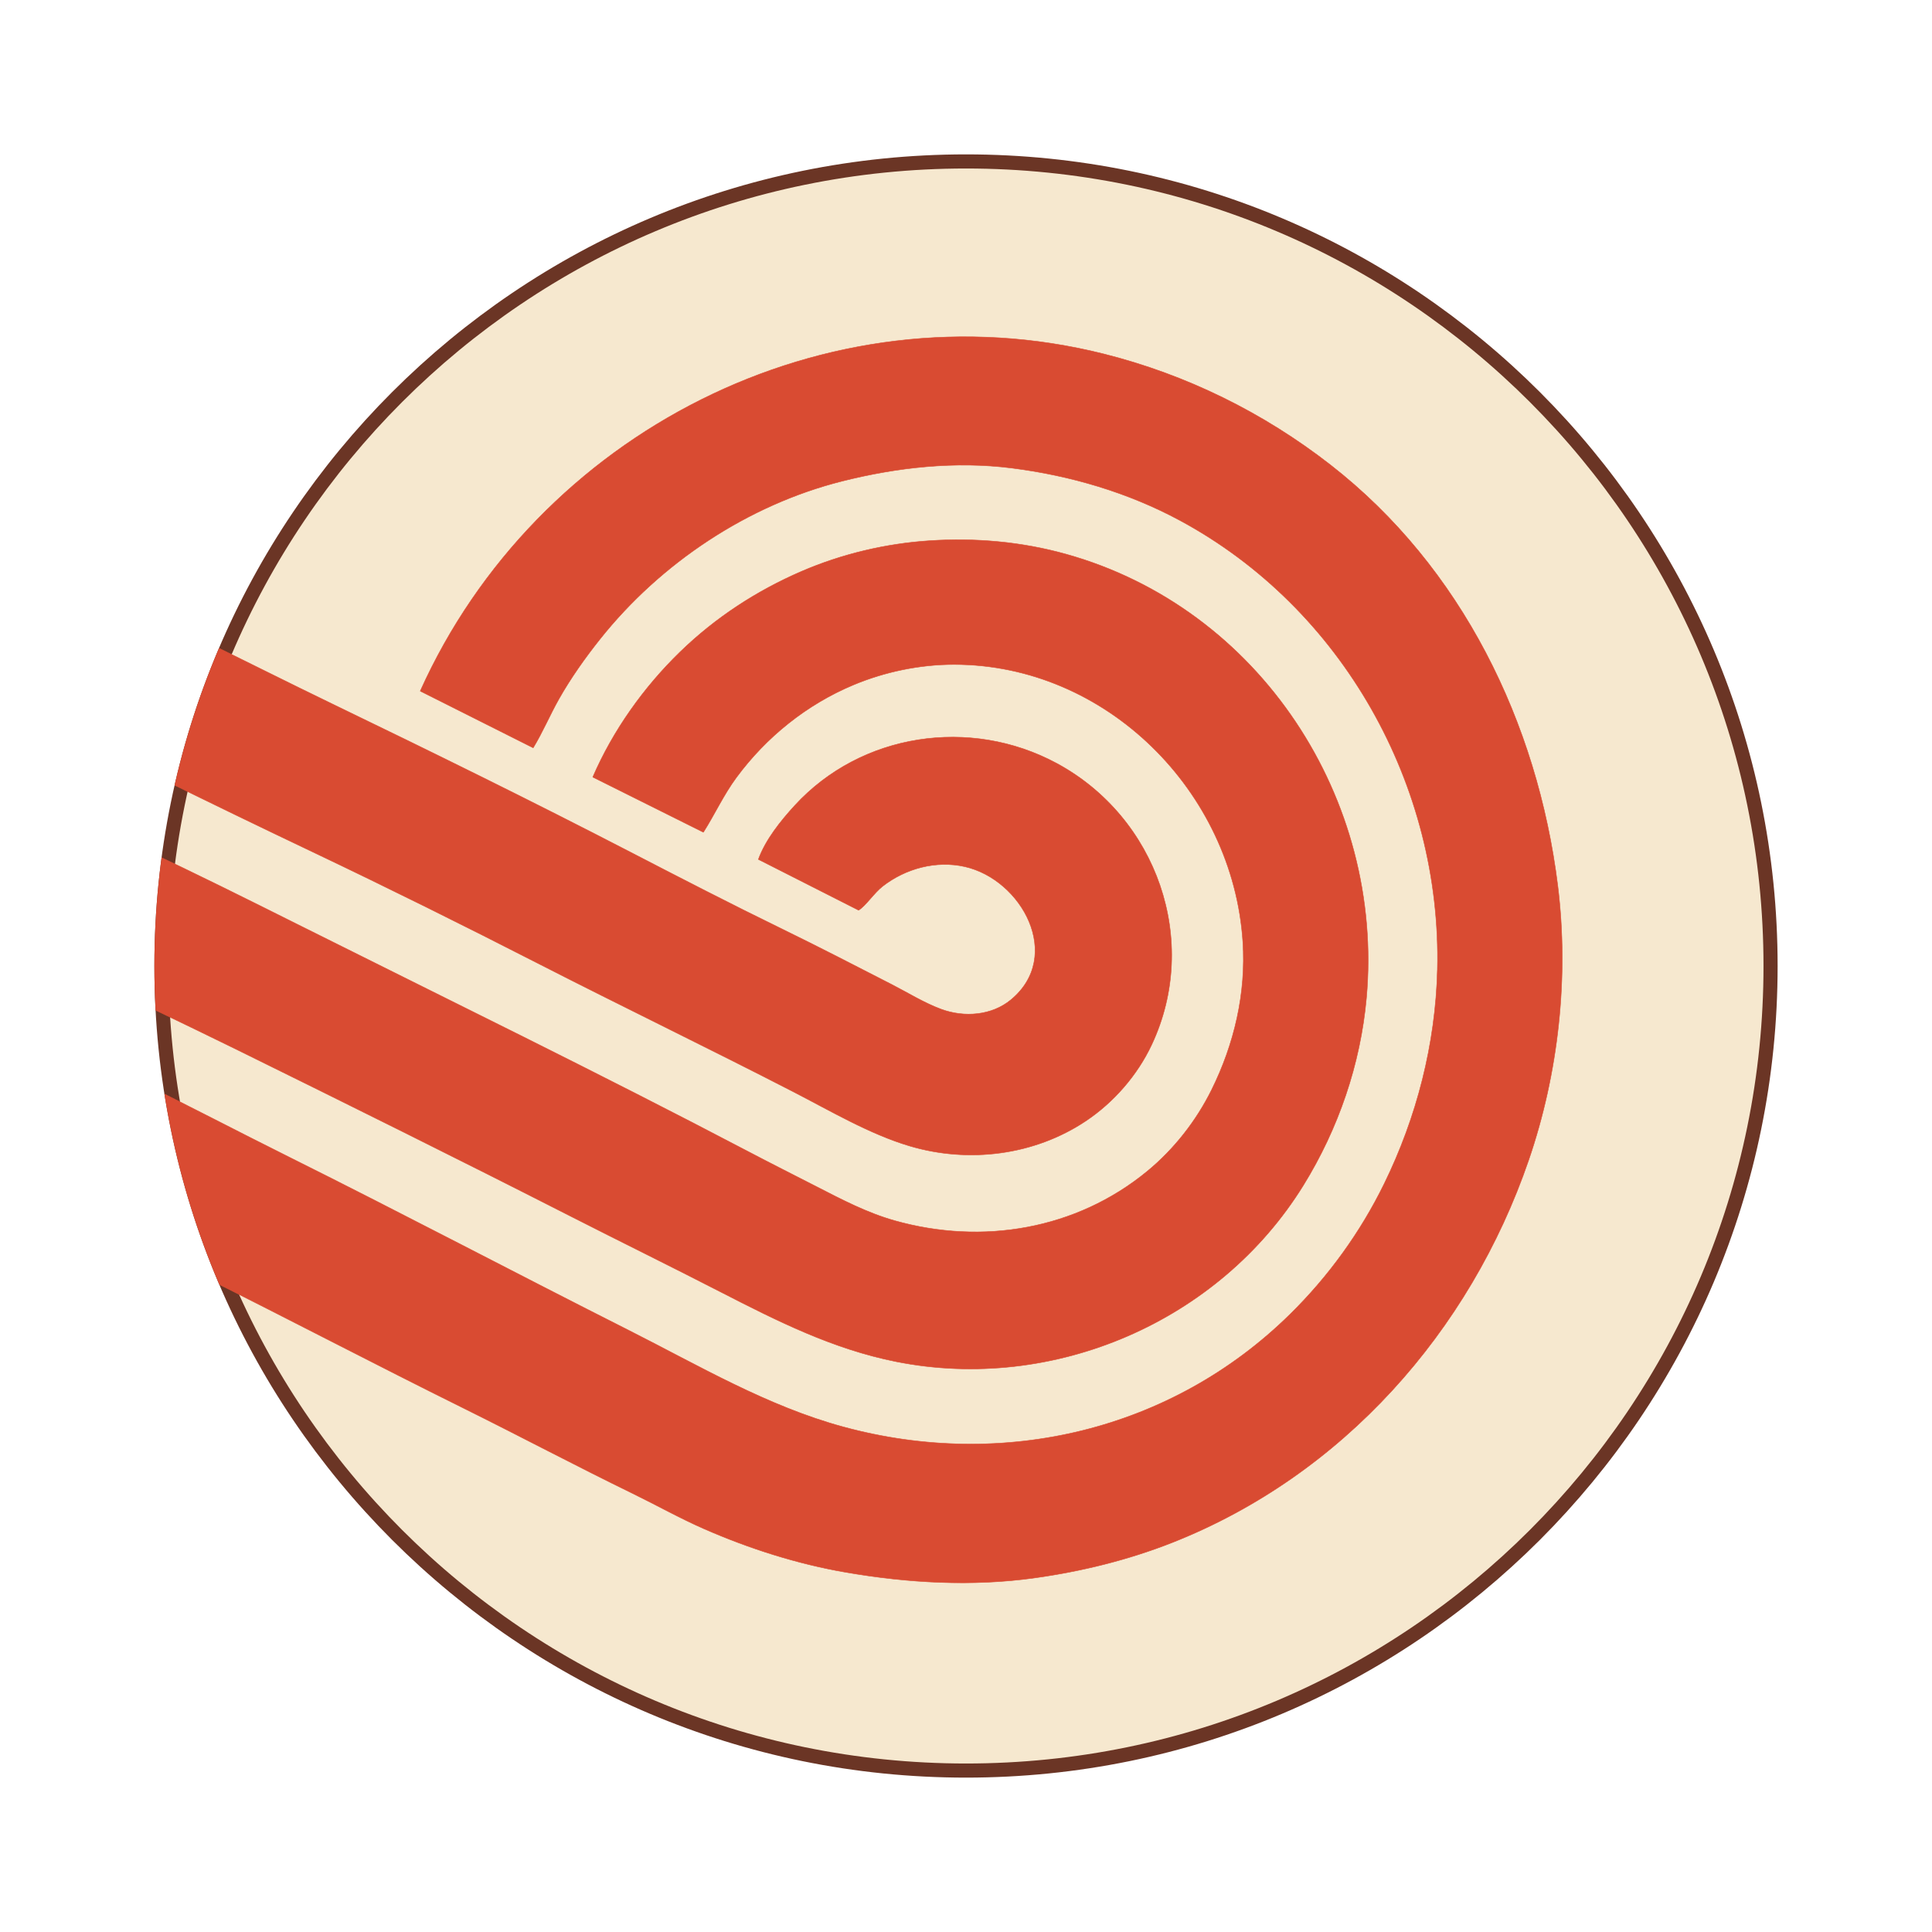
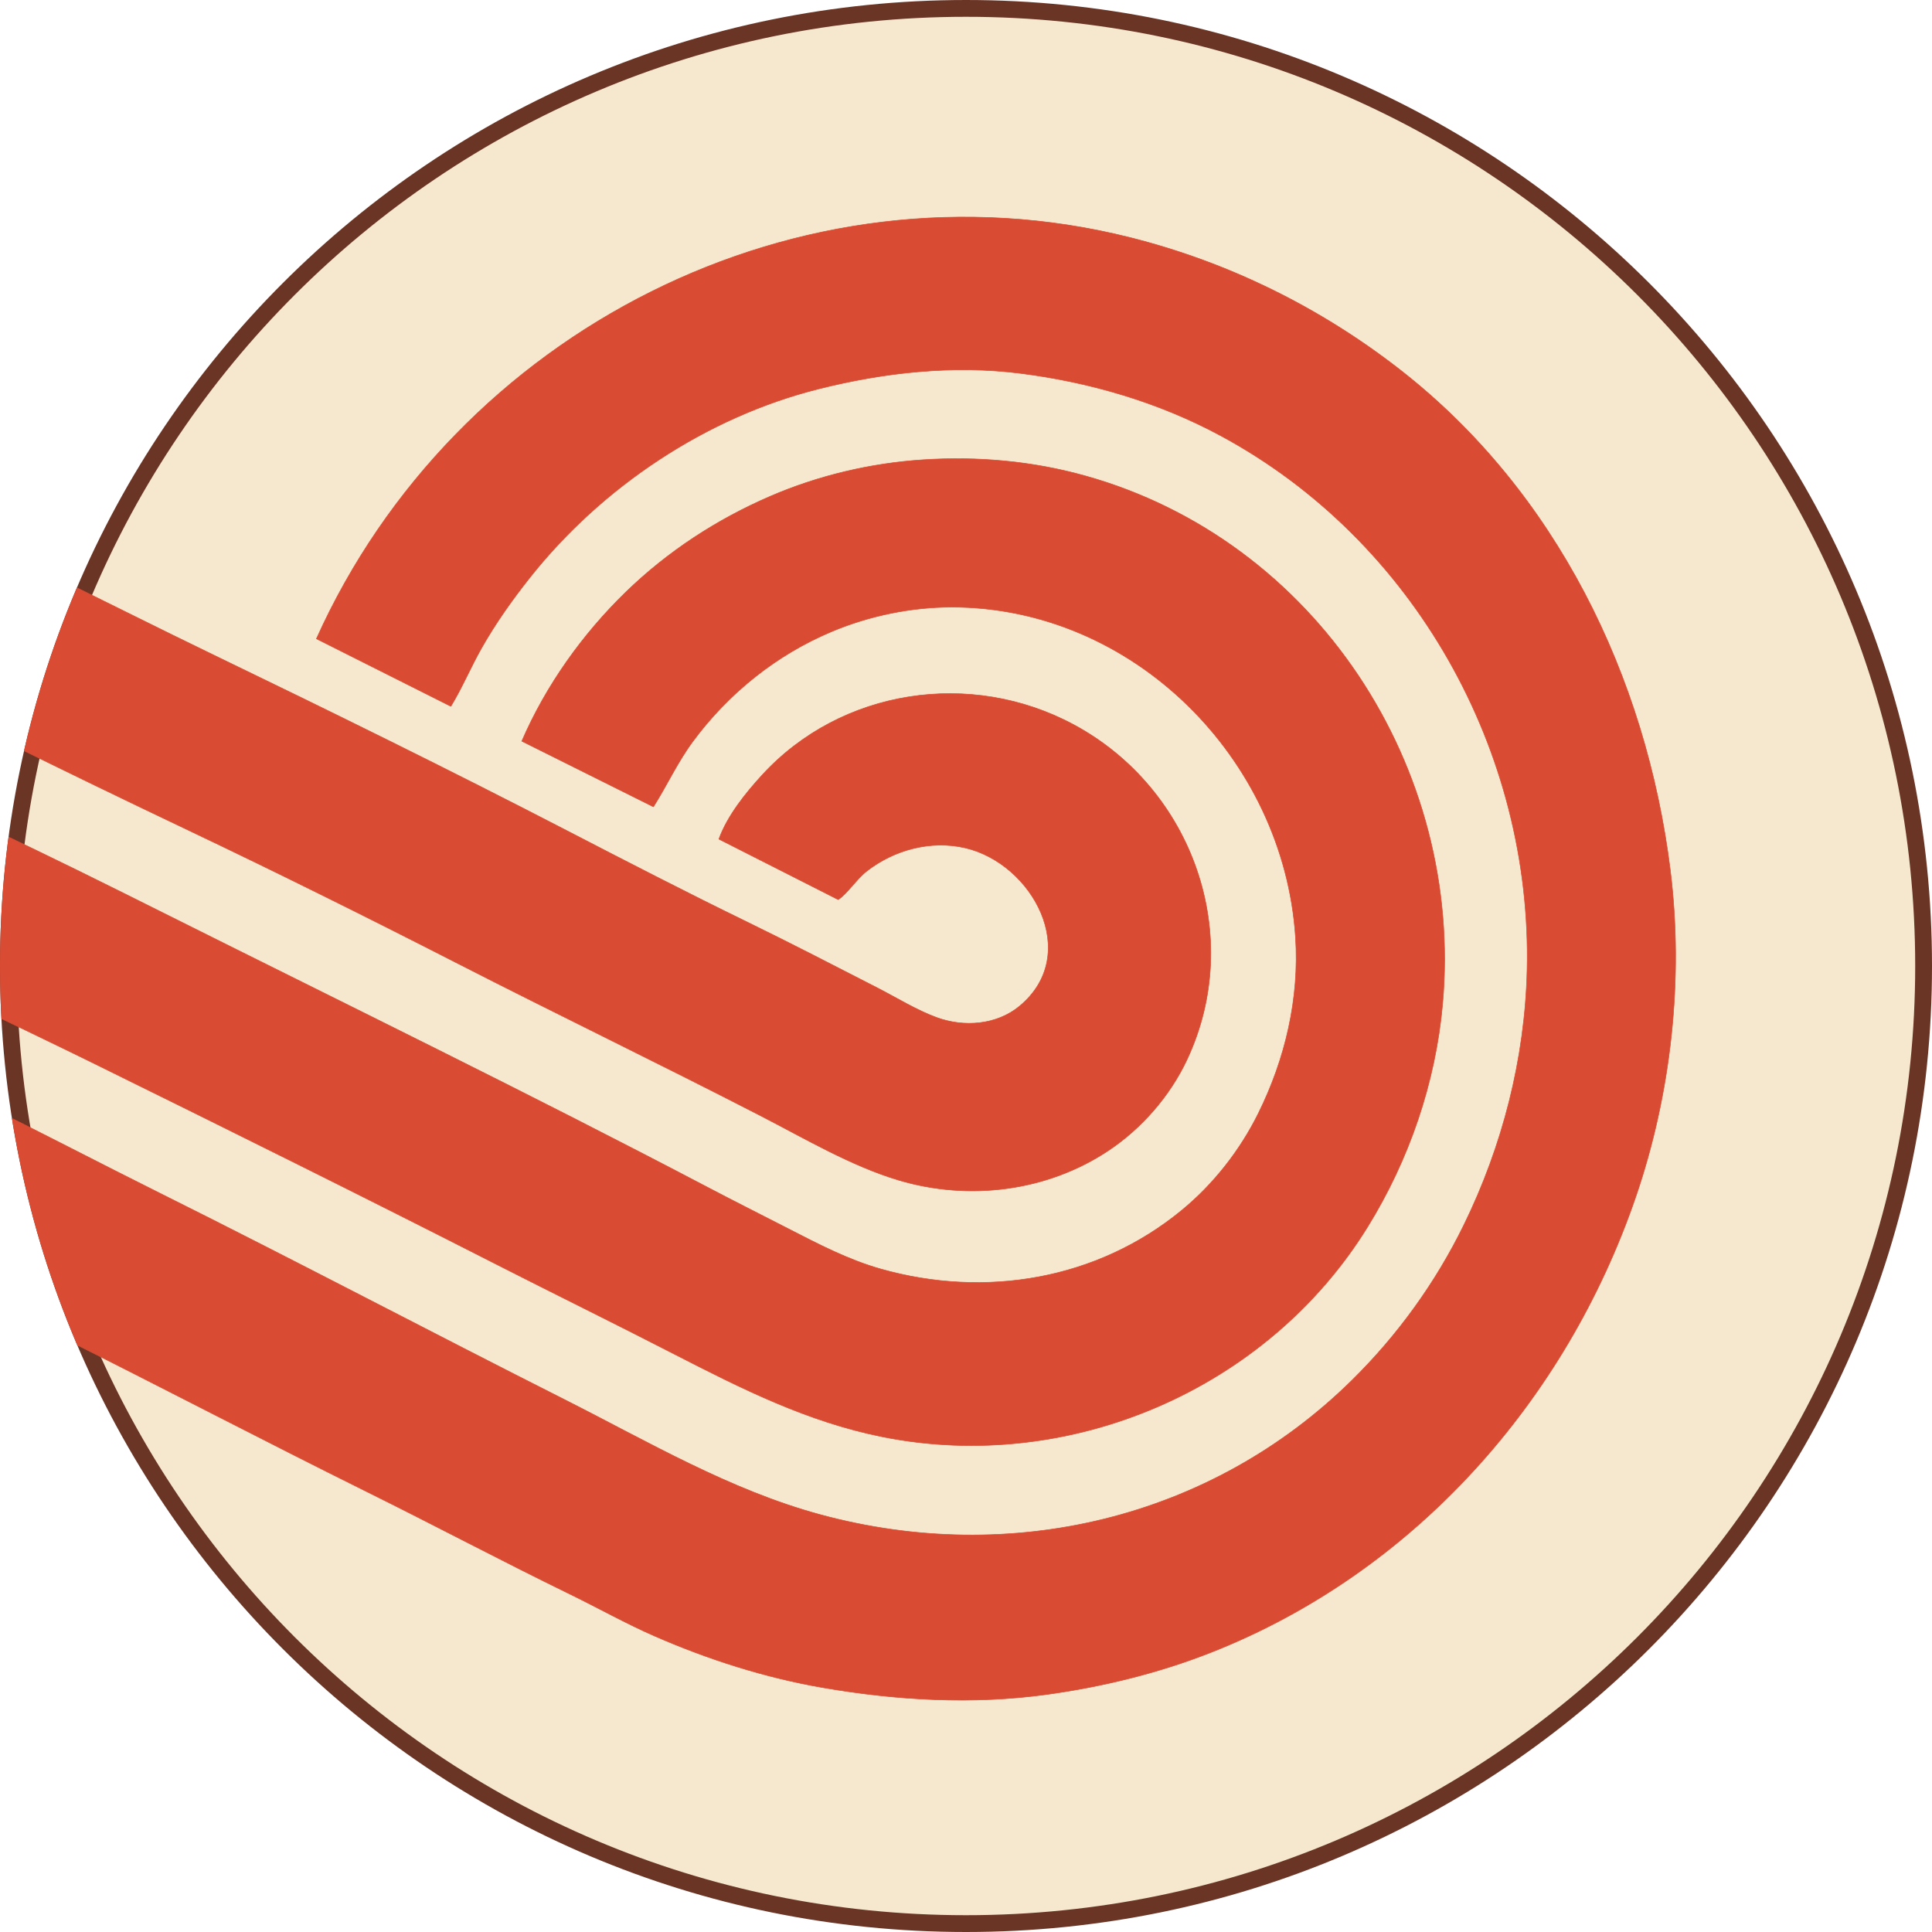
- <svg xmlns="http://www.w3.org/2000/svg" viewBox="0 0 1095 1095" width="1095" height="1095">
+ <svg xmlns="http://www.w3.org/2000/svg" viewBox="87.5 87.5 920 920" width="920" height="920">
  <defs>
    <clipPath id="badge">
      <circle cx="547.5" cy="547.5" r="460" />
    </clipPath>
  </defs>
  <circle cx="547.5" cy="547.5" r="456" fill="#F6E8CF" stroke="#6B3525" stroke-width="8" />
  <path display="none" d="M547.5 67.5A480 480 0 1 1 547.5 1027.5A480 480 0 1 1 547.5 67.5ZM95.5 591.98C95.43 598.28 96.94 604.33 97.74 610.54C99.92 627.44 103.09 643.94 106.76 660.58C108.13 666.79 109.86 672.88 111.5 679.01C112.1 681.27 112.45 684.84 113.73 686.77C115.44 689.35 124.35 692.46 127.41 694.08C140.14 700.79 153.16 707.05 166.04 713.48C212.42 736.62 258.34 760.68 304.79 783.69C335.26 798.78 365.3 814.73 395.87 829.62C408.62 835.84 420.99 842.81 434 848.5C458.08 859.03 483.72 867.21 509.63 871.68C542.78 877.4 577.01 879.37 610.46 874.72C635.61 871.22 660.63 865.09 684.28 855.75C775.18 819.83 843.29 743.05 874.76 651.32C890.7 604.84 896.39 553.23 890.31 504.44C879.44 417.41 838.97 334.26 768.85 279.61C732.89 251.59 691.68 231.29 647.43 220.2C499.05 183.02 344.27 262.32 282.1 400.5C302.24 410.62 322.37 420.73 342.5 430.85C347.59 422.48 351.43 413.29 356.26 404.74C362.57 393.57 370.23 382.77 378.22 372.73C410.52 332.14 457.18 300.98 507.64 288.27C537.11 280.85 568.15 277.41 598.46 281.27C629.71 285.25 660.47 294.26 688.27 309.24C775.22 356.08 828.38 451.08 825.97 549.5C825 589.19 814.94 628.41 797.49 664.01C784.83 689.86 767.71 713.52 747.2 733.7C683.92 795.98 593.87 817.13 508.52 793.99C467.64 782.91 430.9 761.12 393.34 742.17C332.71 711.58 272.65 679.89 211.86 649.61C184.76 636.11 157.94 622.05 130.76 608.72C122.08 604.46 103.88 593.51 95.5 591.98ZM94.35 548.5C123.89 563.36 153.87 577.34 183.53 591.95C243.28 621.38 302.97 650.96 362.32 681.2C389.07 694.82 416.02 708.05 442.71 721.77C473.09 737.37 502.72 752.29 536.5 759.03C620.57 775.79 709.21 737.72 754.3 664.77C773.01 634.51 784.85 599.95 788.03 564.5C797.54 458.31 730.99 356.17 627.34 327.27C603.63 320.66 579.04 318.48 554.5 320.09C531.05 321.63 507.6 327.16 486 336.48C461.94 346.87 439.88 361.28 421.06 379.55C401.61 398.44 385.14 421.56 374.36 446.5C394.07 456.33 413.79 466.16 433.5 475.99C439.63 466.31 444.3 455.99 451.17 446.69C467.19 425 488.78 407.65 513.69 397.22C530.51 390.17 549.25 386.28 567.5 386.28C649.05 386.3 716.63 454.2 721.94 534.5C723.76 561.96 717.36 589.22 705.23 613.72C697.02 630.31 685.1 645.52 670.78 657.29C632.82 688.47 582.66 696.89 535.74 683.65C521 679.49 507.56 672.43 494.02 665.49C481.89 659.27 469.72 653.15 457.66 646.82C377.67 604.83 296.43 565.24 215.65 524.84C188.92 511.48 162.14 498.12 135.07 485.44C128.28 482.26 121.51 478.99 114.77 475.7C110.31 473.51 105.65 470.34 100.77 469.5C99.43 473.26 99.22 477.37 98.64 481.35C96.99 492.75 95.81 504.03 94.76 515.5C93.85 525.34 91.92 539.07 94.35 548.5ZM132.5 357.36C125.64 369.87 122.04 384.76 117.67 398.26C114.36 408.47 110.06 419.83 109.04 430.5C118.94 436.8 130.8 440.95 141.34 446.17C169.06 459.88 196.92 473.35 224.84 486.63C265.03 505.76 305 525.6 344.62 545.87C390.15 569.16 436.22 591.38 481.69 614.8C501.49 624.99 522.36 637.36 543.69 643.72C575.26 653.12 610.35 648.78 637.9 630.42C652.86 620.45 665.52 605.91 673.17 589.64C699.26 534.19 675.96 467.98 622.37 439.12C576.2 414.25 517.84 422.93 482.27 461.77C474.81 469.91 466.69 480.03 462.9 490.5C480.77 499.56 498.63 508.62 516.5 517.68C520.37 515.26 524.84 508.38 529.34 504.88C541.62 495.32 557.91 490.93 573.23 494.37C603.78 501.24 626.1 542.16 598 565.51C587.7 574.06 572.99 575.12 560.77 570.65C551.61 567.29 542.85 561.81 534.17 557.36C514.74 547.41 495.32 537.34 475.69 527.78C448.51 514.54 421.58 500.65 394.72 486.75C341.99 459.46 288.58 433.23 235.12 407.4C211.58 396.02 188.21 384.25 164.7 372.78C154.09 367.6 143.54 361.56 132.5 357.36Z" fill="#fefefe" fill-rule="evenodd" stroke="#fefefe" stroke-width="0.25" stroke-linejoin="round" />
  <g clip-path="url(#badge)">
    <path transform="translate(-60.85 -32.85) scale(1.06)" d="M95.5 591.98C103.88 593.51 122.08 604.46 130.76 608.72C157.94 622.05 184.76 636.11 211.86 649.61C272.65 679.89 332.71 711.58 393.34 742.17C430.9 761.12 467.64 782.91 508.52 793.99C593.87 817.13 683.92 795.98 747.2 733.7C767.71 713.52 784.83 689.86 797.49 664.01C814.94 628.41 825 589.19 825.97 549.5C828.38 451.08 775.22 356.08 688.27 309.24C660.47 294.26 629.71 285.25 598.46 281.27C568.15 277.41 537.11 280.85 507.64 288.27C457.18 300.98 410.52 332.14 378.22 372.73C370.23 382.77 362.57 393.57 356.26 404.74C351.43 413.29 347.59 422.48 342.5 430.85C322.37 420.73 302.24 410.62 282.1 400.5C344.27 262.32 499.05 183.02 647.43 220.2C691.68 231.29 732.89 251.59 768.85 279.61C838.97 334.26 879.44 417.41 890.31 504.44C896.39 553.23 890.7 604.84 874.76 651.32C843.29 743.05 775.18 819.83 684.28 855.75C660.63 865.09 635.61 871.22 610.46 874.72C577.01 879.37 542.78 877.4 509.63 871.68C483.72 867.21 458.08 859.03 434 848.5C420.99 842.81 408.62 835.84 395.87 829.62C365.3 814.73 335.26 798.78 304.79 783.69C258.34 760.68 212.42 736.62 166.04 713.48C153.16 707.05 140.14 700.79 127.41 694.08C124.35 692.46 115.44 689.35 113.73 686.77C112.45 684.84 112.1 681.27 111.5 679.01C109.86 672.88 108.13 666.79 106.76 660.58C103.09 643.94 99.92 627.44 97.74 610.54C96.94 604.33 95.43 598.28 95.5 591.98ZM94.35 548.5C91.92 539.07 93.85 525.34 94.76 515.5C95.81 504.03 96.99 492.75 98.64 481.35C99.22 477.37 99.43 473.26 100.77 469.5C105.65 470.34 110.31 473.51 114.77 475.7C121.51 478.99 128.28 482.26 135.07 485.44C162.14 498.12 188.92 511.48 215.65 524.84C296.43 565.24 377.67 604.83 457.66 646.82C469.72 653.15 481.89 659.27 494.02 665.49C507.56 672.43 521 679.49 535.74 683.65C582.66 696.89 632.82 688.47 670.78 657.29C685.1 645.52 697.02 630.31 705.23 613.72C717.36 589.22 723.76 561.96 721.94 534.5C716.63 454.2 649.05 386.3 567.5 386.28C549.25 386.28 530.51 390.17 513.69 397.22C488.78 407.65 467.19 425 451.17 446.69C444.3 455.99 439.63 466.31 433.5 475.99C413.79 466.16 394.07 456.33 374.36 446.5C385.14 421.56 401.61 398.44 421.06 379.55C439.88 361.28 461.94 346.87 486 336.48C507.6 327.16 531.05 321.63 554.5 320.09C579.04 318.48 603.63 320.66 627.34 327.27C730.99 356.17 797.54 458.31 788.03 564.5C784.85 599.95 773.01 634.51 754.3 664.77C709.21 737.72 620.57 775.79 536.5 759.03C502.72 752.29 473.09 737.37 442.71 721.77C416.02 708.05 389.07 694.82 362.32 681.2C302.97 650.96 243.28 621.38 183.53 591.95C153.87 577.34 123.89 563.36 94.35 548.5ZM132.5 357.36C143.54 361.56 154.09 367.6 164.7 372.78C188.21 384.25 211.58 396.02 235.12 407.4C288.58 433.23 341.99 459.46 394.72 486.75C421.58 500.65 448.51 514.54 475.69 527.78C495.32 537.34 514.74 547.41 534.17 557.36C542.85 561.81 551.61 567.29 560.77 570.65C572.99 575.12 587.7 574.06 598 565.51C626.1 542.16 603.78 501.24 573.23 494.37C557.91 490.93 541.62 495.32 529.34 504.88C524.84 508.38 520.37 515.26 516.5 517.68C498.63 508.62 480.77 499.56 462.9 490.5C466.69 480.03 474.81 469.91 482.27 461.77C517.84 422.93 576.2 414.25 622.37 439.12C675.96 467.98 699.26 534.19 673.17 589.64C665.52 605.91 652.86 620.45 637.9 630.42C610.35 648.78 575.26 653.12 543.69 643.72C522.36 637.36 501.49 624.99 481.69 614.8C436.22 591.38 390.15 569.16 344.62 545.87C305 525.6 265.03 505.76 224.84 486.63C196.92 473.35 169.06 459.88 141.34 446.17C130.8 440.95 118.94 436.8 109.04 430.5C110.06 419.83 114.36 408.47 117.67 398.26C122.04 384.76 125.64 369.87 132.5 357.36Z" fill="#D94B32" fill-rule="evenodd" stroke="#D94B32" stroke-width="0.25" stroke-linejoin="round" />
  </g>
</svg>
